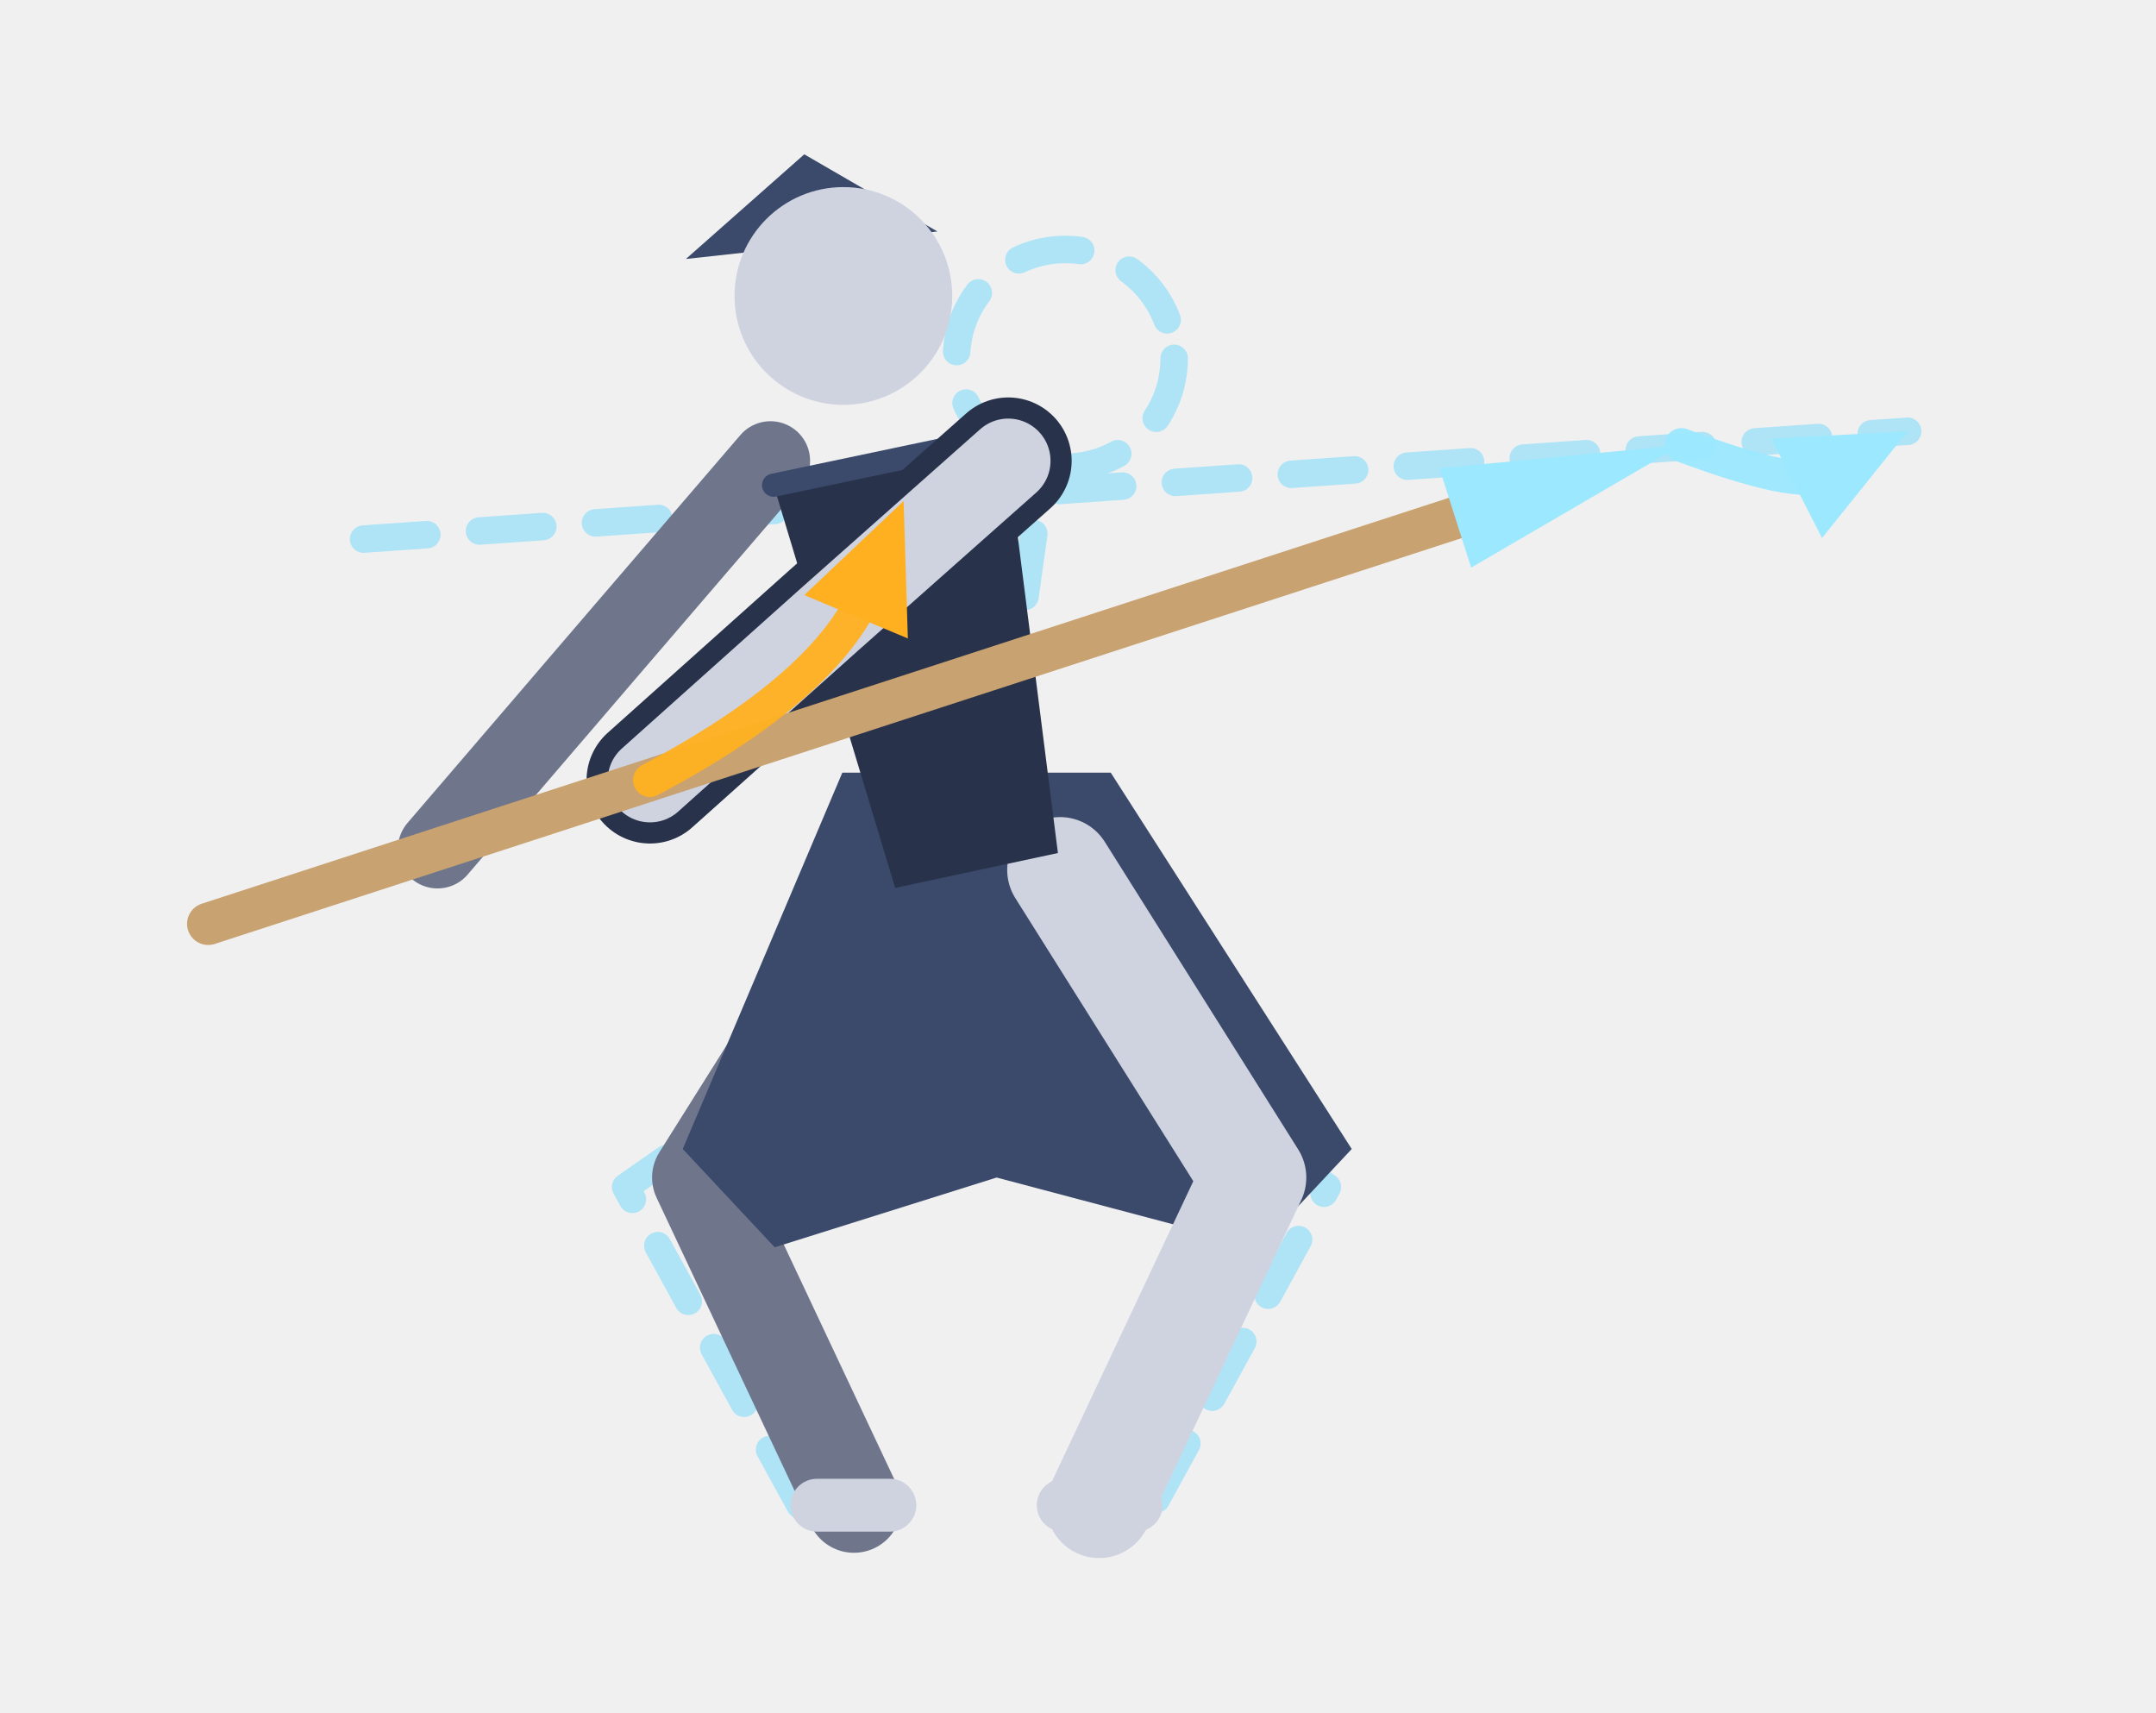
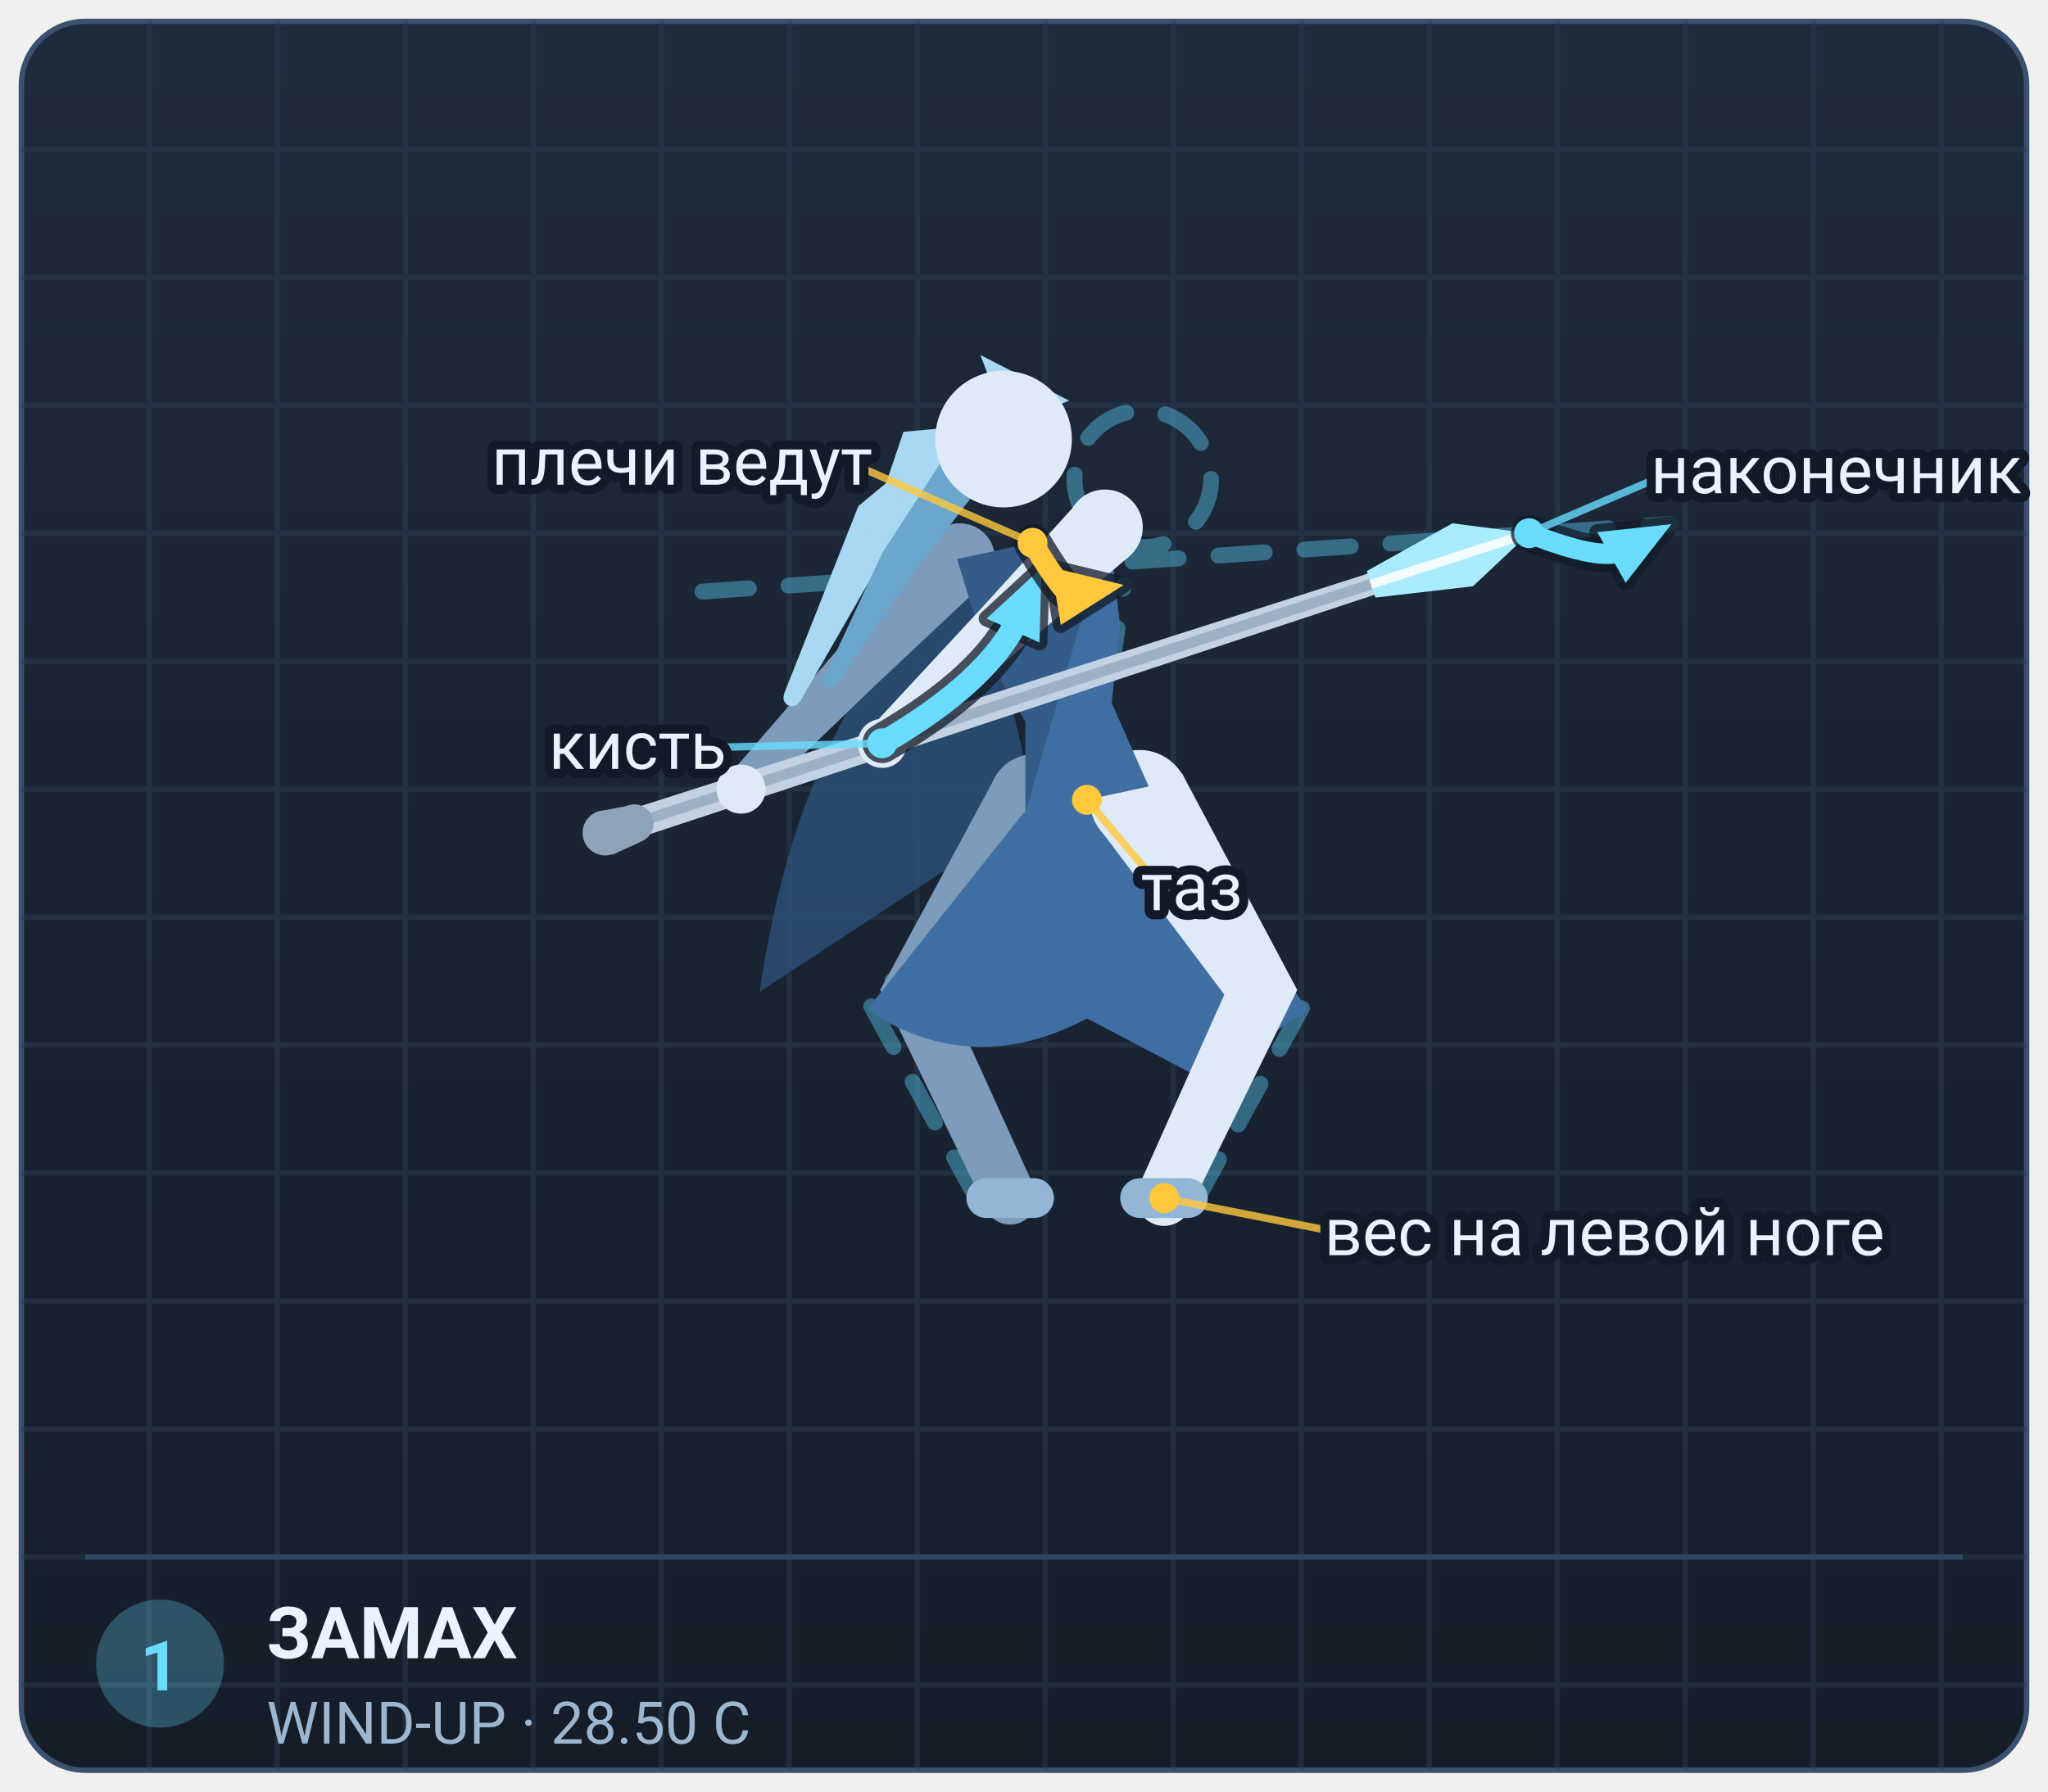
- <svg xmlns="http://www.w3.org/2000/svg" viewBox="33 45 204 162" role="img" width="100%" preserveAspectRatio="xMidYMid meet">
-   <g opacity="0.45" fill="none" stroke="#5fd4ff" stroke-width="2.6" stroke-dasharray="6 5" stroke-linecap="round" stroke-linejoin="round">
-     <polyline points="108.7,187.4 92.2,157.3 125.4,134.1 158.6,157.3 142.1,187.4" />
-     <polyline points="125.4,134.1 130.9,94.9" />
-     <polyline points="67.4,96.0 213.5,85.8" />
-     <circle cx="133.8" cy="78.9" r="10.3" />
+ <svg xmlns="http://www.w3.org/2000/svg" viewBox="0 0 384 336" width="100%" preserveAspectRatio="xMidYMid meet" role="img">
+   <defs>
+     <linearGradient id="g3375" x1="0" y1="0" x2="0" y2="1">
+       <stop offset="0" stop-color="#1e2b3c" />
+       <stop offset="1" stop-color="#151d29" />
+     </linearGradient>
+     <clipPath id="cg3375">
+       <rect x="4" y="4" width="376" height="328" rx="12" />
+     </clipPath>
+   </defs>
+   <rect x="4" y="4" width="376" height="328" rx="12" fill="url(#g3375)" stroke="#3a5170" />
+   <g clip-path="url(#cg3375)" stroke="#2b3d52" stroke-width="1" opacity="0.45">
+     <line x1="28" y1="4" x2="28" y2="332" />
+     <line x1="52" y1="4" x2="52" y2="332" />
+     <line x1="76" y1="4" x2="76" y2="332" />
+     <line x1="100" y1="4" x2="100" y2="332" />
+     <line x1="124" y1="4" x2="124" y2="332" />
+     <line x1="148" y1="4" x2="148" y2="332" />
+     <line x1="172" y1="4" x2="172" y2="332" />
+     <line x1="196" y1="4" x2="196" y2="332" />
+     <line x1="220" y1="4" x2="220" y2="332" />
+     <line x1="244" y1="4" x2="244" y2="332" />
+     <line x1="268" y1="4" x2="268" y2="332" />
+     <line x1="292" y1="4" x2="292" y2="332" />
+     <line x1="316" y1="4" x2="316" y2="332" />
+     <line x1="340" y1="4" x2="340" y2="332" />
+     <line x1="364" y1="4" x2="364" y2="332" />
+     <line x1="4" y1="28" x2="380" y2="28" />
+     <line x1="4" y1="52" x2="380" y2="52" />
+     <line x1="4" y1="76" x2="380" y2="76" />
+     <line x1="4" y1="100" x2="380" y2="100" />
+     <line x1="4" y1="124" x2="380" y2="124" />
+     <line x1="4" y1="148" x2="380" y2="148" />
+     <line x1="4" y1="172" x2="380" y2="172" />
+     <line x1="4" y1="196" x2="380" y2="196" />
+     <line x1="4" y1="220" x2="380" y2="220" />
+     <line x1="4" y1="244" x2="380" y2="244" />
+     <line x1="4" y1="268" x2="380" y2="268" />
+     <line x1="4" y1="292" x2="380" y2="292" />
+     <line x1="4" y1="316" x2="380" y2="316" />
  </g>
-   <polyline points="113.8,187.4 99.2,156.4 117.5,127.3" fill="none" stroke="#6f768c" stroke-width="9.0" stroke-linecap="round" stroke-linejoin="round" />
-   <polyline points="105.9,88.6 91.3,105.6 74.4,125.3" fill="none" stroke="#6f768c" stroke-width="7.5" stroke-linecap="round" stroke-linejoin="round" />
-   <polygon points="112.7,118.1 97.6,153.7 106.3,163.0 127.3,156.4 152.2,163.0 160.9,153.7 138.1,118.1" fill="#3b4a6b" />
-   <polyline points="137.0,187.4 151.6,156.4 133.3,127.3" fill="none" stroke="#cfd3e0" stroke-width="10.0" stroke-linecap="round" stroke-linejoin="round" />
-   <polygon points="106.2,90.9 128.1,86.3 133.1,125.7 117.7,129.0" fill="#28324a" />
-   <polyline points="106.2,90.9 128.1,86.3" fill="none" stroke="#3b4a6b" stroke-width="2.2" stroke-linecap="round" />
-   <polygon points="97.9,69.5 109.1,59.6 121.7,66.9" fill="#3b4a6b" />
-   <circle cx="112.8" cy="73.0" r="10.3" fill="#cfd3e0" />
-   <polyline points="128.4,88.6 111.6,103.5 94.5,118.8" fill="none" stroke="#28324a" stroke-width="12.0" stroke-linecap="round" stroke-linejoin="round" />
-   <polyline points="128.4,88.6 111.6,103.5 94.5,118.8" fill="none" stroke="#cfd3e0" stroke-width="8.0" stroke-linecap="round" stroke-linejoin="round" />
-   <line x1="52.7" y1="132.4" x2="170.7" y2="94.0" stroke="#c8a271" stroke-width="4.0" stroke-linecap="round" />
-   <polygon points="192.1,87.1 169.2,89.3 172.2,98.7" fill="#9be8ff" />
-   <rect x="107.8" y="184.9" width="11.9" height="5" rx="2.5" fill="#cfd3e0" />
-   <rect x="131.1" y="184.9" width="11.9" height="5" rx="2.5" fill="#cfd3e0" />
-   <path d="M 94.5 118.8 Q 111.3 109.9 115.1 100.7" fill="none" stroke="#ffb020" stroke-width="3.2" stroke-linecap="round" opacity="0.95" />
-   <polygon points="118.5,92.4 118.9,105.4 109.1,101.3" fill="#ffb020" />
-   <path d="M 192.1 87.1 Q 203.1 91.2 205.5 89.9" fill="none" stroke="#9be8ff" stroke-width="3.2" stroke-linecap="round" opacity="0.95" />
-   <polygon points="213.5,85.8 205.4,95.9 200.6,86.5" fill="#9be8ff" />
+   <g transform="translate(203.83,224.69) scale(1.2431)">
+     <g opacity="0.40" fill="none" stroke="#5fd4ff" stroke-width="2.4" stroke-dasharray="7 6" stroke-linecap="round" stroke-linejoin="round">
+       <polyline points="-16.7,-0.0 -33.2,-30.1 0.0,-53.3 33.2,-30.1 16.7,-0.0" />
+       <polyline points="0.0,-53.3 5.5,-92.5" />
+       <polyline points="-58.0,-91.5 88.1,-101.7" />
+       <circle cx="8.4" cy="-108.5" r="10.3" />
+     </g>
+     <path d="M -16.6 -97.1 Q -42.9 -75.9 -49.4 -31.1 L -7.7 -58.5 Z" fill="#2a4d75" opacity="0.85" />
+     <polygon points="-15.2,1.7 -31.2,-31.4 -13.7,-63.8 -2.1,-56.4 -21.2,-30.8 -8.0,-1.7" fill="#7d9cbb" opacity="1.00" />
+     <circle cx="-11.6" cy="-0.0" r="4.0" fill="#7d9cbb" />
+     <circle cx="-7.9" cy="-60.1" r="6.9" fill="#7d9cbb" />
+     <polygon points="-15.4,-92.9 -31.8,-77.5 -50.2,-59.8 -54.2,-63.6 -37.5,-82.9 -23.0,-100.1" fill="#7d9cbb" opacity="1.00" />
+     <circle cx="-19.2" cy="-96.5" r="5.3" fill="#7d9cbb" />
+     <circle cx="-52.2" cy="-61.7" r="2.8" fill="#7d9cbb" />
+     <path d="M -9.6 -58.1 L -33.2 -28.4 Q -17.4 -17.9 0.0 -27.1 Q 0.0 -27.1 17.5 -17.9 Q 17.5 -17.9 33.3 -28.4 L 9.6 -62.1 Z" fill="#3f6fa2" />
+     <polygon points="7.8,-1.8 20.7,-30.7 1.6,-56.1 14.3,-64.1 31.7,-31.4 15.4,1.8" fill="#dfeaf7" opacity="1.00" />
+     <circle cx="11.6" cy="-0.0" r="4.2" fill="#dfeaf7" />
+     <circle cx="7.9" cy="-60.1" r="7.5" fill="#dfeaf7" />
+     <polygon points="3.2,-101.3 5.0,-86.3 3.7,-74.7 9.3,-62.1 -9.3,-58.1 -9.3,-71.9 -15.2,-82.0 -19.6,-96.4" fill="#3f6fa2" />
+     <polygon points="-9.3,-58.1 -9.3,-71.9 -15.2,-82.0 -19.6,-96.4 3.2,-101.3" fill="#2a4d75" opacity="0.55" />
+     <polygon points="-13.3,-109.6 -28.8,-100.1 -43.3,-74.9 -45.7,-76.1 -34.5,-104.4 -18.8,-117.4" fill="#a8d8f2" opacity="1.00" />
+     <circle cx="-16.1" cy="-113.5" r="4.8" fill="#a8d8f2" />
+     <circle cx="-44.5" cy="-75.5" r="1.3" fill="#a8d8f2" />
+     <polygon points="-13.1,-111.4 -26.2,-94.3 -37.9,-77.3 -39.7,-78.4 -30.9,-97.3 -19.1,-115.6" fill="#6ba7cd" opacity="1.00" />
+     <circle cx="-16.1" cy="-113.5" r="3.7" fill="#6ba7cd" />
+     <circle cx="-38.8" cy="-77.9" r="1.0" fill="#6ba7cd" />
+     <polygon points="-16.2,-110.3 -24.2,-112.4 -33.2,-93.6 -34.9,-94.3 -27.7,-115.6 -15.9,-116.7" fill="#a8d8f2" opacity="1.00" />
+     <circle cx="-16.1" cy="-113.5" r="3.2" fill="#a8d8f2" />
+     <circle cx="-34.0" cy="-94.0" r="0.9" fill="#a8d8f2" />
+     <polygon points="-16.1,-127.2 -2.7,-120.3 -25.3,-111.4 -14.0,-121.7" fill="#a8d8f2" />
+     <circle cx="-12.6" cy="-114.5" r="10.3" fill="#dfeaf7" />
+     <polygon points="6.7,-97.1 -10.5,-82.5 -28.9,-66.6 -32.9,-70.7 -16.3,-88.6 -1.2,-105.2" fill="#dfeaf7" opacity="1.00" />
+     <circle cx="2.7" cy="-101.2" r="5.7" fill="#dfeaf7" />
+     <circle cx="-30.9" cy="-68.6" r="2.9" fill="#dfeaf7" />
+     <polygon points="-73.4,-57.2 42.3,-94.2 43.3,-91.0 -72.0,-52.9" fill="#c3d2e2" opacity="1.00" />
+     <circle cx="-72.7" cy="-55.1" r="2.2" fill="#c3d2e2" />
+     <circle cx="42.8" cy="-92.6" r="1.7" fill="#c3d2e2" />
+     <line x1="-72.7" y1="-55.1" x2="42.8" y2="-92.6" stroke="#8fa3b8" stroke-width="1.6" opacity="0.7" />
+     <polygon points="-73.8,-58.3 -69.2,-59.2 -67.4,-53.7 -71.6,-51.8" fill="#8fa3b8" opacity="1.00" />
+     <circle cx="-72.7" cy="-55.1" r="3.4" fill="#8fa3b8" />
+     <circle cx="-68.3" cy="-56.5" r="2.9" fill="#8fa3b8" />
+     <polygon points="66.7,-100.3 55.1,-101.8 42.2,-94.6 43.5,-90.6 58.2,-92.3" fill="#a9ecff" />
+     <line x1="42.8" y1="-92.6" x2="66.7" y2="-100.3" stroke="#ffffff" stroke-width="1.4" opacity="0.85" />
+     <circle cx="-52.2" cy="-61.7" r="3.7" fill="#dfeaf7" />
+     <circle cx="-30.9" cy="-68.6" r="3.7" fill="#dfeaf7" />
+     <rect x="-18.2" y="-3.0" width="13.2" height="6" rx="3" fill="#93b6d6" />
+     <rect x="5.0" y="-3.0" width="13.2" height="6" rx="3" fill="#93b6d6" />
+   </g>
+   <path d="M 165.4 139.4 Q 185.6 127.7 191.1 115.6" fill="none" stroke="#111a26" stroke-width="7.4" stroke-linecap="round" opacity="0.75" />
+   <polygon points="195.3,106.5 194.9,120.5 185.0,116.0" fill="none" stroke="#111a26" stroke-width="3" stroke-linejoin="round" opacity="0.75" />
+   <path d="M 165.4 139.4 Q 185.6 127.7 191.1 115.6" fill="none" stroke="#69dcff" stroke-width="4.4" stroke-linecap="round" />
+   <polygon points="195.3,106.5 194.9,120.5 185.0,116.0" fill="#69dcff" />
+   <path d="M 286.7 100.0 Q 300.5 105.5 304.7 103.2" fill="none" stroke="#111a26" stroke-width="6.8" stroke-linecap="round" opacity="0.75" />
+   <polygon points="313.4,98.3 304.8,109.3 299.5,99.8" fill="none" stroke="#111a26" stroke-width="3" stroke-linejoin="round" opacity="0.75" />
+   <path d="M 286.7 100.0 Q 300.5 105.5 304.7 103.2" fill="none" stroke="#69dcff" stroke-width="3.8" stroke-linecap="round" />
+   <polygon points="313.4,98.3 304.8,109.3 299.5,99.8" fill="#69dcff" />
+   <path d="M 193.6 101.8 Q 199.5 111.6 200.8 111.3" fill="none" stroke="#111a26" stroke-width="7.0" stroke-linecap="round" opacity="0.75" />
+   <polygon points="210.7,109.7 198.9,117.2 197.1,106.4" fill="none" stroke="#111a26" stroke-width="3" stroke-linejoin="round" opacity="0.75" />
+   <path d="M 193.6 101.8 Q 199.5 111.6 200.8 111.3" fill="none" stroke="#ffc83d" stroke-width="4.0" stroke-linecap="round" />
+   <polygon points="210.7,109.7 198.9,117.2 197.1,106.4" fill="#ffc83d" />
+   <line x1="286.7" y1="100.0" x2="313.5" y2="88.5" stroke="#69dcff" stroke-width="1.4" opacity="0.8" />
+   <circle cx="286.7" cy="100.0" r="2.8" fill="#69dcff" />
+   <text x="309.5" y="92.5" fill="#e8f4ff" font-size="12.5" text-anchor="start" font-family="Segoe UI, Roboto, sans-serif" paint-order="stroke" stroke="#111a26" stroke-width="3.4" stroke-linejoin="round">наконечник</text>
+   <line x1="165.4" y1="139.4" x2="132.2" y2="140.2" stroke="#69dcff" stroke-width="1.4" opacity="0.8" />
+   <circle cx="165.4" cy="139.4" r="2.8" fill="#69dcff" />
+   <text x="136.2" y="144.2" fill="#e8f4ff" font-size="12.5" text-anchor="end" font-family="Segoe UI, Roboto, sans-serif" paint-order="stroke" stroke="#111a26" stroke-width="3.4" stroke-linejoin="round">кисть</text>
+   <line x1="218.3" y1="224.7" x2="252.3" y2="231.4" stroke="#ffc83d" stroke-width="1.4" opacity="0.8" />
+   <circle cx="218.3" cy="224.7" r="2.8" fill="#ffc83d" />
+   <text x="248.3" y="235.4" fill="#e8f4ff" font-size="12.5" text-anchor="start" font-family="Segoe UI, Roboto, sans-serif" paint-order="stroke" stroke="#111a26" stroke-width="3.4" stroke-linejoin="round">вес на левой ноге</text>
+   <line x1="203.8" y1="150.0" x2="217.9" y2="166.7" stroke="#ffc83d" stroke-width="1.4" opacity="0.8" />
+   <circle cx="203.8" cy="150.0" r="2.8" fill="#ffc83d" />
+   <text x="213.9" y="170.7" fill="#e8f4ff" font-size="12.5" text-anchor="start" font-family="Segoe UI, Roboto, sans-serif" paint-order="stroke" stroke="#111a26" stroke-width="3.4" stroke-linejoin="round">таз</text>
+   <line x1="193.6" y1="101.8" x2="159.6" y2="86.9" stroke="#ffc83d" stroke-width="1.4" opacity="0.8" />
+   <circle cx="193.6" cy="101.8" r="2.8" fill="#ffc83d" />
+   <text x="163.6" y="90.9" fill="#e8f4ff" font-size="12.5" text-anchor="end" font-family="Segoe UI, Roboto, sans-serif" paint-order="stroke" stroke="#111a26" stroke-width="3.4" stroke-linejoin="round">плечи ведут</text>
+   <line x1="16" y1="292" x2="368" y2="292" stroke="#3a5170" opacity="0.7" />
+   <circle cx="30" cy="312" r="12" fill="#69dcff" opacity="0.28" />
+   <text x="30" y="317" fill="#69dcff" font-size="13" font-weight="700" text-anchor="middle" font-family="Segoe UI, Roboto, sans-serif">1</text>
+   <text x="50" y="311" fill="#e8f4ff" font-size="13.5" font-weight="700" font-family="Segoe UI, Roboto, sans-serif">ЗАМАХ</text>
+   <text x="50" y="327" fill="#9db6cf" font-size="11" font-family="Segoe UI, Roboto, sans-serif">WIND-UP · 28.50 С</text>
</svg>
